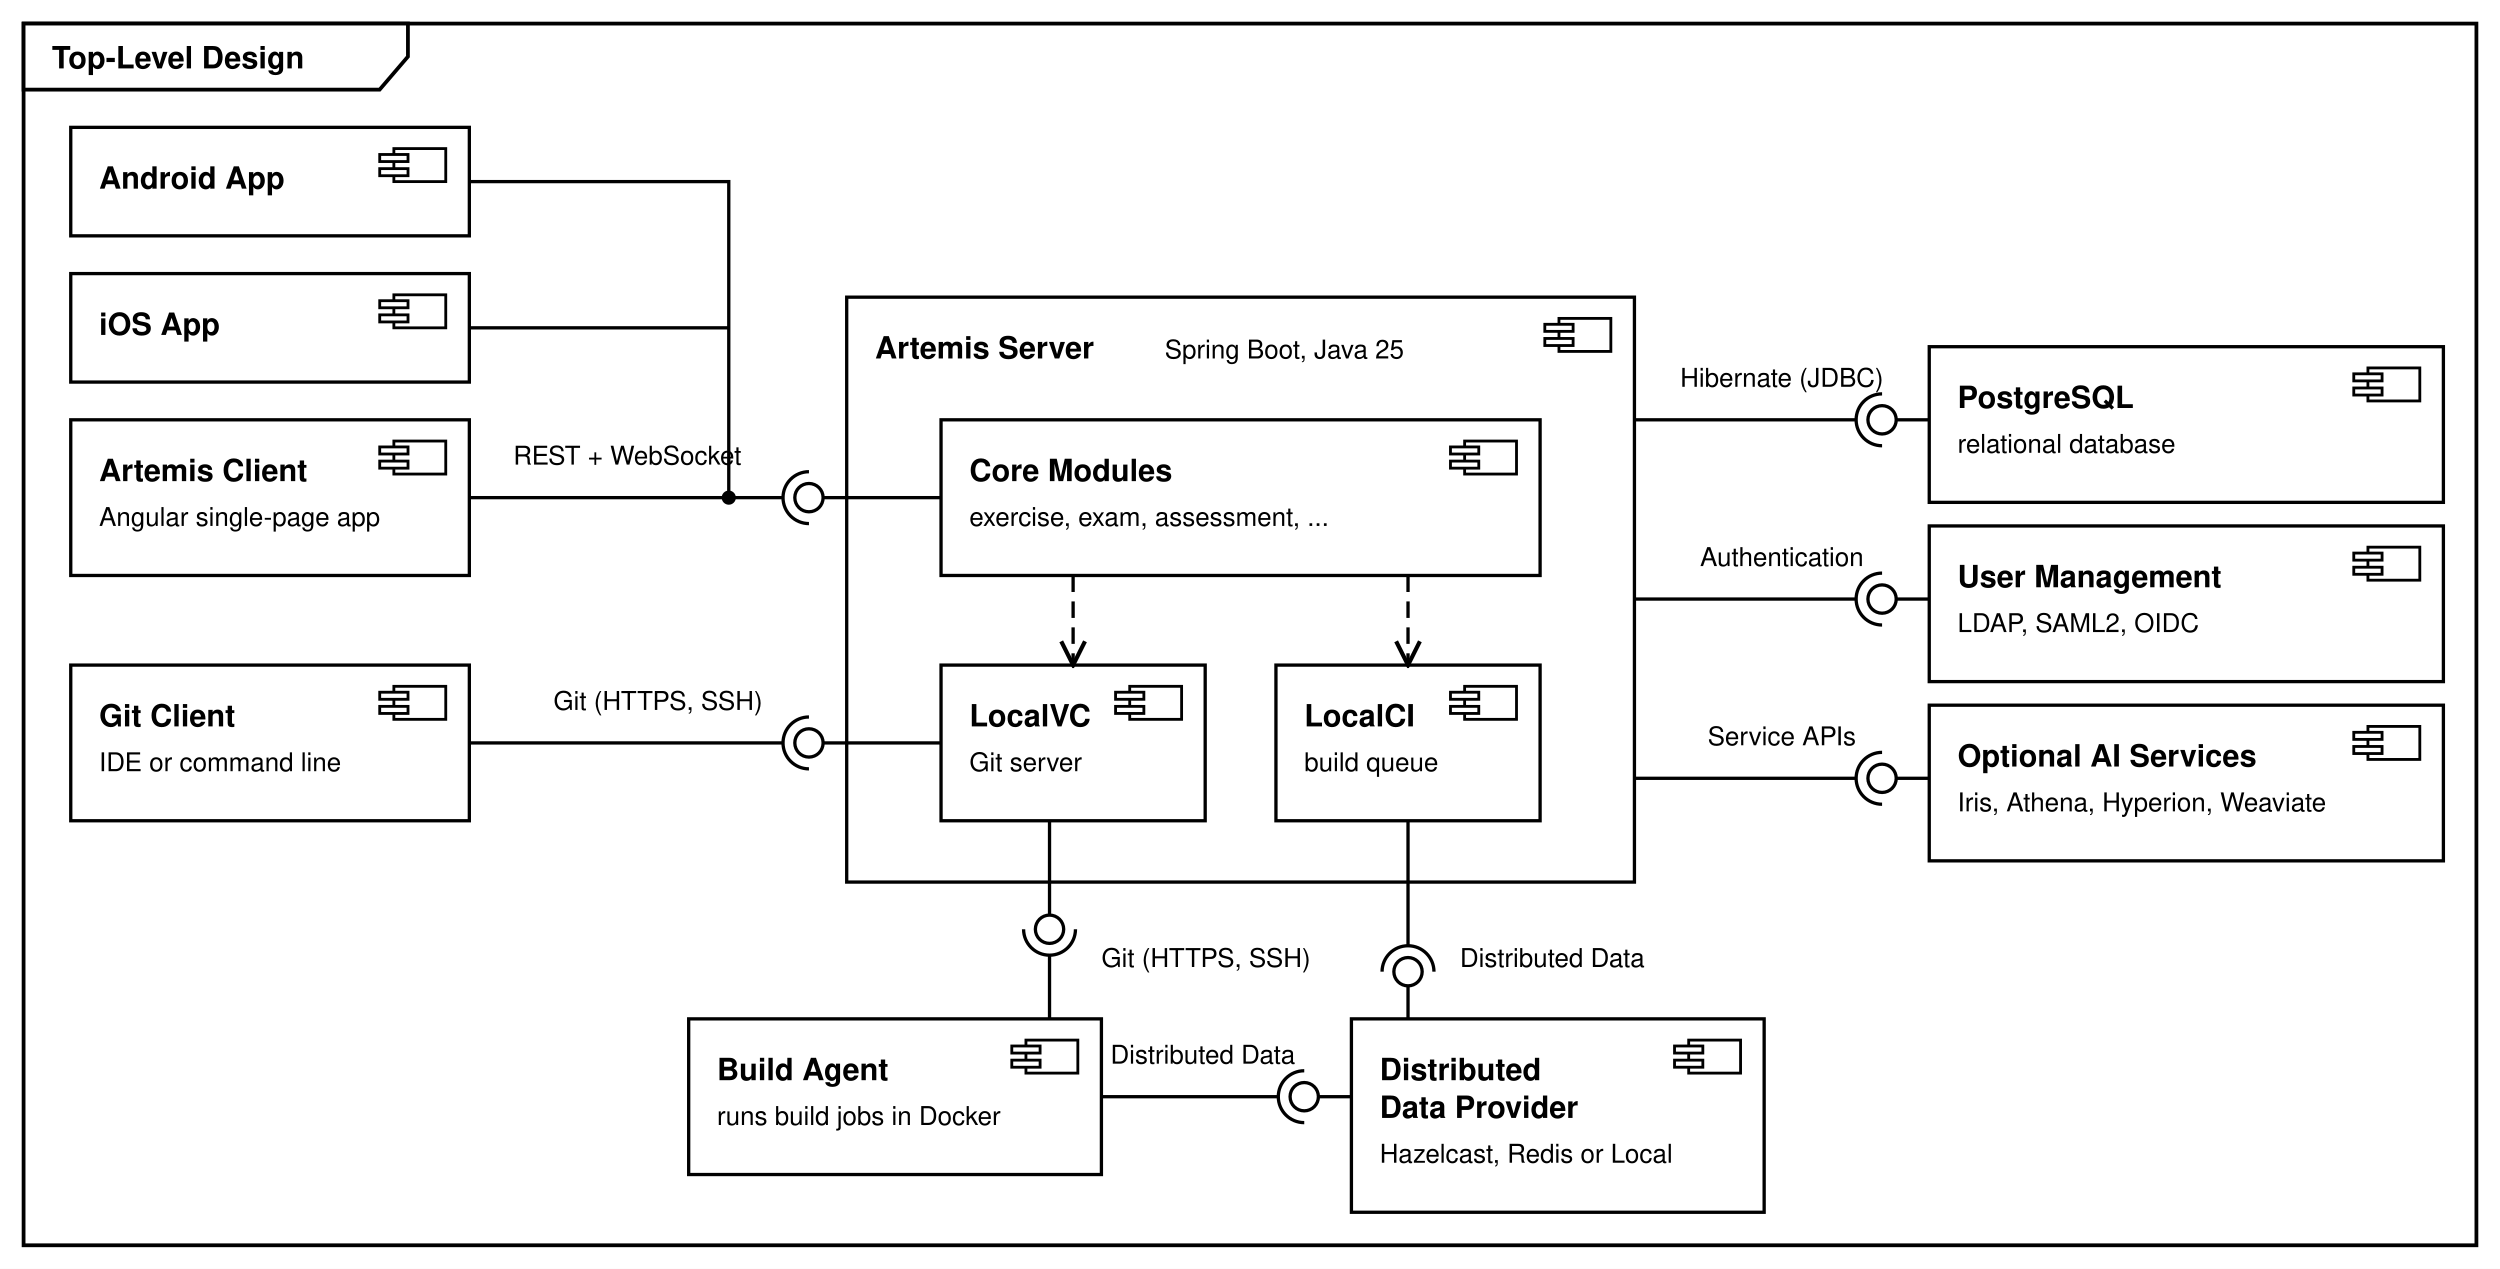
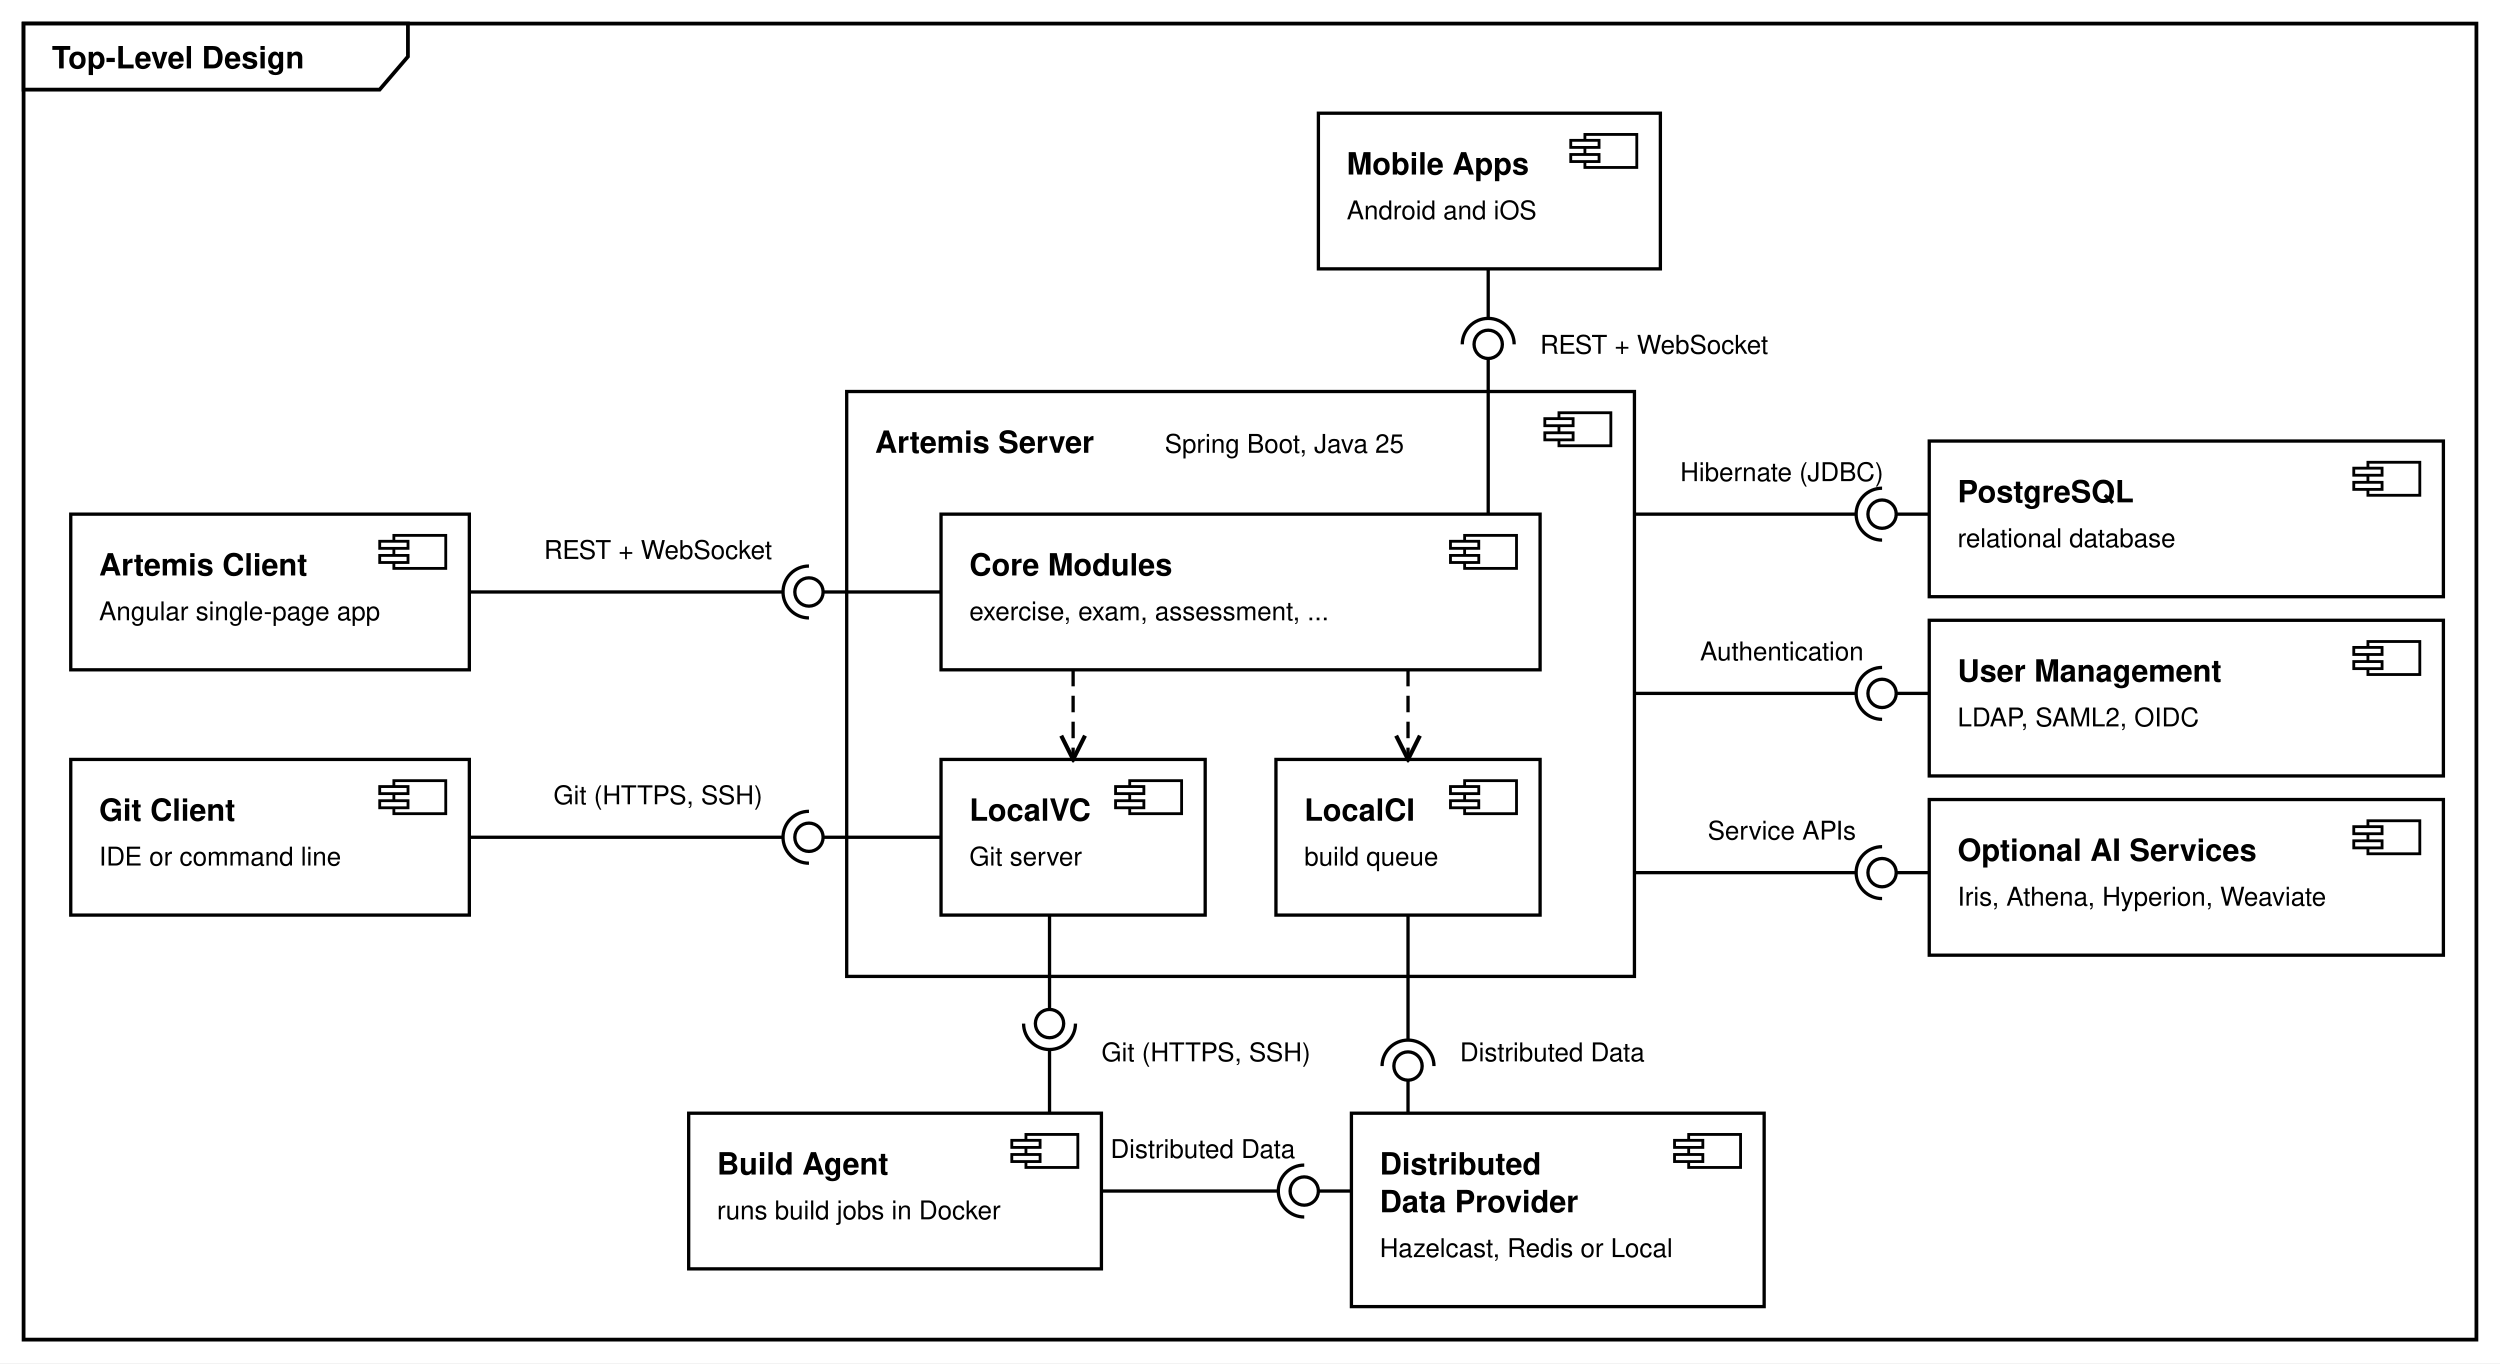
- <svg xmlns="http://www.w3.org/2000/svg" viewBox="0 0 1060 538" width="1060" height="538" font-family="Helvetica, Arial, sans-serif" role="img" aria-labelledby="t d">
+ <svg xmlns="http://www.w3.org/2000/svg" viewBox="0 0 1060 578" width="1060" height="578" font-family="Helvetica, Arial, sans-serif" role="img" aria-labelledby="t d">
  <defs>
    <marker id="open" viewBox="0 0 10 10" refX="9" refY="5" markerWidth="9" markerHeight="9" orient="auto">
      <path d="M1 1 L9 5 L1 9" fill="none" stroke="#000000" stroke-width="1.4" />
    </marker>
  </defs>
-   <rect width="1060" height="538" fill="#ffffff" />
-   <rect x="10" y="10" width="1040" height="518" fill="#ffffff" stroke="#000000" stroke-width="1.6" />
+   <rect width="1060" height="578" fill="#ffffff" />
+   <rect x="10" y="10" width="1040" height="558" fill="#ffffff" stroke="#000000" stroke-width="1.6" />
  <polygon points="10,10 172.96,10 172.96,24 160.96,38 10,38" fill="#ffffff" stroke="#000000" stroke-width="1.6" />
  <text x="22" y="29" font-size="13" font-weight="700" text-anchor="start" fill="#000000">Top-Level Design</text>
-   <rect x="359" y="126" width="334" height="248" fill="#ffffff" stroke="#000000" stroke-width="1.4" />
-   <rect x="661" y="135" width="22" height="14" fill="#ffffff" stroke="#000000" stroke-width="1.2" />
-   <rect x="655" y="137.5" width="12" height="3" fill="#ffffff" stroke="#000000" stroke-width="1.2" />
-   <rect x="655" y="143.5" width="12" height="3" fill="#ffffff" stroke="#000000" stroke-width="1.2" />
-   <text x="371" y="152" font-size="13" font-weight="700" text-anchor="start" fill="#000000">Artemis Server</text>
-   <text x="493.84" y="152" font-size="11" font-weight="400" text-anchor="start" fill="#000000">Spring Boot, Java 25</text>
-   <rect x="399" y="178" width="254" height="66" fill="#ffffff" stroke="#000000" stroke-width="1.4" />
-   <rect x="621" y="187" width="22" height="14" fill="#ffffff" stroke="#000000" stroke-width="1.2" />
-   <rect x="615" y="189.5" width="12" height="3" fill="#ffffff" stroke="#000000" stroke-width="1.2" />
-   <rect x="615" y="195.5" width="12" height="3" fill="#ffffff" stroke="#000000" stroke-width="1.2" />
-   <text x="411" y="204" font-size="13" font-weight="700" text-anchor="start" fill="#000000">Core Modules</text>
-   <text x="411" y="223" font-size="11" font-weight="400" text-anchor="start" fill="#000000">exercise, exam, assessment, ...</text>
-   <rect x="399" y="282" width="112" height="66" fill="#ffffff" stroke="#000000" stroke-width="1.4" />
-   <rect x="479" y="291" width="22" height="14" fill="#ffffff" stroke="#000000" stroke-width="1.2" />
-   <rect x="473" y="293.5" width="12" height="3" fill="#ffffff" stroke="#000000" stroke-width="1.2" />
-   <rect x="473" y="299.5" width="12" height="3" fill="#ffffff" stroke="#000000" stroke-width="1.2" />
-   <text x="411" y="308" font-size="13" font-weight="700" text-anchor="start" fill="#000000">LocalVC</text>
-   <text x="411" y="327" font-size="11" font-weight="400" text-anchor="start" fill="#000000">Git server</text>
-   <rect x="541" y="282" width="112" height="66" fill="#ffffff" stroke="#000000" stroke-width="1.4" />
-   <rect x="621" y="291" width="22" height="14" fill="#ffffff" stroke="#000000" stroke-width="1.2" />
-   <rect x="615" y="293.5" width="12" height="3" fill="#ffffff" stroke="#000000" stroke-width="1.2" />
-   <rect x="615" y="299.5" width="12" height="3" fill="#ffffff" stroke="#000000" stroke-width="1.2" />
-   <text x="553" y="308" font-size="13" font-weight="700" text-anchor="start" fill="#000000">LocalCI</text>
-   <text x="553" y="327" font-size="11" font-weight="400" text-anchor="start" fill="#000000">build queue</text>
-   <polyline points="455,244 455,282" fill="none" stroke="#000000" stroke-width="1.4" stroke-dasharray="7 4" marker-end="url(#open)" />
-   <polyline points="597,244 597,282" fill="none" stroke="#000000" stroke-width="1.4" stroke-dasharray="7 4" marker-end="url(#open)" />
-   <rect x="30" y="178" width="169" height="66" fill="#ffffff" stroke="#000000" stroke-width="1.4" />
-   <rect x="167" y="187" width="22" height="14" fill="#ffffff" stroke="#000000" stroke-width="1.2" />
-   <rect x="161" y="189.5" width="12" height="3" fill="#ffffff" stroke="#000000" stroke-width="1.2" />
-   <rect x="161" y="195.5" width="12" height="3" fill="#ffffff" stroke="#000000" stroke-width="1.2" />
-   <text x="42" y="204" font-size="13" font-weight="700" text-anchor="start" fill="#000000">Artemis Client</text>
-   <text x="42" y="223" font-size="11" font-weight="400" text-anchor="start" fill="#000000">Angular single-page app</text>
-   <rect x="30" y="116" width="169" height="46" fill="#ffffff" stroke="#000000" stroke-width="1.4" />
-   <rect x="167" y="125" width="22" height="14" fill="#ffffff" stroke="#000000" stroke-width="1.2" />
-   <rect x="161" y="127.5" width="12" height="3" fill="#ffffff" stroke="#000000" stroke-width="1.2" />
-   <rect x="161" y="133.5" width="12" height="3" fill="#ffffff" stroke="#000000" stroke-width="1.2" />
-   <text x="42" y="142" font-size="13" font-weight="700" text-anchor="start" fill="#000000">iOS App</text>
-   <rect x="30" y="54" width="169" height="46" fill="#ffffff" stroke="#000000" stroke-width="1.4" />
-   <rect x="167" y="63" width="22" height="14" fill="#ffffff" stroke="#000000" stroke-width="1.2" />
-   <rect x="161" y="65.5" width="12" height="3" fill="#ffffff" stroke="#000000" stroke-width="1.2" />
-   <rect x="161" y="71.5" width="12" height="3" fill="#ffffff" stroke="#000000" stroke-width="1.2" />
-   <text x="42" y="80" font-size="13" font-weight="700" text-anchor="start" fill="#000000">Android App</text>
-   <polyline points="199,77 309,77 309,211" fill="none" stroke="#000000" stroke-width="1.4" />
-   <polyline points="199,139 309,139" fill="none" stroke="#000000" stroke-width="1.4" />
-   <circle cx="309" cy="211" r="3" fill="#000000" />
-   <line x1="399" y1="211" x2="349.0" y2="211.0" stroke="#000000" stroke-width="1.4" />
-   <circle cx="343.0" cy="211.0" r="6" fill="#ffffff" stroke="#000000" stroke-width="1.4" />
-   <path d="M 343.0 200.0 A 11 11 0 0 0 343.0 222.0" fill="none" stroke="#000000" stroke-width="1.4" />
-   <polyline points="332.0,211.0 199,211" fill="none" stroke="#000000" stroke-width="1.4" />
-   <text x="266" y="197" font-size="11" font-weight="400" text-anchor="middle" fill="#000000">REST + WebSocket</text>
-   <rect x="30" y="282" width="169" height="66" fill="#ffffff" stroke="#000000" stroke-width="1.4" />
-   <rect x="167" y="291" width="22" height="14" fill="#ffffff" stroke="#000000" stroke-width="1.2" />
-   <rect x="161" y="293.5" width="12" height="3" fill="#ffffff" stroke="#000000" stroke-width="1.2" />
-   <rect x="161" y="299.5" width="12" height="3" fill="#ffffff" stroke="#000000" stroke-width="1.2" />
-   <text x="42" y="308" font-size="13" font-weight="700" text-anchor="start" fill="#000000">Git Client</text>
-   <text x="42" y="327" font-size="11" font-weight="400" text-anchor="start" fill="#000000">IDE or command line</text>
-   <line x1="399" y1="315" x2="349.0" y2="315.0" stroke="#000000" stroke-width="1.4" />
-   <circle cx="343.0" cy="315.0" r="6" fill="#ffffff" stroke="#000000" stroke-width="1.4" />
-   <path d="M 343.0 304.0 A 11 11 0 0 0 343.0 326.0" fill="none" stroke="#000000" stroke-width="1.4" />
-   <polyline points="332.0,315.0 199,315" fill="none" stroke="#000000" stroke-width="1.4" />
-   <text x="279.0" y="301" font-size="11" font-weight="400" text-anchor="middle" fill="#000000">Git (HTTPS, SSH)</text>
-   <rect x="818" y="147" width="218" height="66" fill="#ffffff" stroke="#000000" stroke-width="1.4" />
-   <rect x="1004" y="156" width="22" height="14" fill="#ffffff" stroke="#000000" stroke-width="1.2" />
-   <rect x="998" y="158.5" width="12" height="3" fill="#ffffff" stroke="#000000" stroke-width="1.2" />
-   <rect x="998" y="164.5" width="12" height="3" fill="#ffffff" stroke="#000000" stroke-width="1.2" />
-   <text x="830" y="173" font-size="13" font-weight="700" text-anchor="start" fill="#000000">PostgreSQL</text>
-   <text x="830" y="192" font-size="11" font-weight="400" text-anchor="start" fill="#000000">relational database</text>
-   <line x1="818" y1="178" x2="804.0" y2="178.0" stroke="#000000" stroke-width="1.4" />
-   <circle cx="798.0" cy="178.0" r="6" fill="#ffffff" stroke="#000000" stroke-width="1.4" />
-   <path d="M 798.0 167.0 A 11 11 0 0 0 798.0 189.0" fill="none" stroke="#000000" stroke-width="1.4" />
-   <polyline points="787.0,178.0 693,178" fill="none" stroke="#000000" stroke-width="1.4" />
-   <text x="755.5" y="164" font-size="11" font-weight="400" text-anchor="middle" fill="#000000">Hibernate (JDBC)</text>
-   <rect x="818" y="223" width="218" height="66" fill="#ffffff" stroke="#000000" stroke-width="1.4" />
-   <rect x="1004" y="232" width="22" height="14" fill="#ffffff" stroke="#000000" stroke-width="1.2" />
-   <rect x="998" y="234.5" width="12" height="3" fill="#ffffff" stroke="#000000" stroke-width="1.2" />
-   <rect x="998" y="240.5" width="12" height="3" fill="#ffffff" stroke="#000000" stroke-width="1.2" />
-   <text x="830" y="249" font-size="13" font-weight="700" text-anchor="start" fill="#000000">User Management</text>
-   <text x="830" y="268" font-size="11" font-weight="400" text-anchor="start" fill="#000000">LDAP, SAML2, OIDC</text>
-   <line x1="818" y1="254" x2="804.0" y2="254.0" stroke="#000000" stroke-width="1.4" />
-   <circle cx="798.0" cy="254.0" r="6" fill="#ffffff" stroke="#000000" stroke-width="1.4" />
-   <path d="M 798.0 243.0 A 11 11 0 0 0 798.0 265.0" fill="none" stroke="#000000" stroke-width="1.4" />
-   <polyline points="787.0,254.0 693,254" fill="none" stroke="#000000" stroke-width="1.4" />
-   <text x="755.5" y="240" font-size="11" font-weight="400" text-anchor="middle" fill="#000000">Authentication</text>
-   <rect x="818" y="299" width="218" height="66" fill="#ffffff" stroke="#000000" stroke-width="1.4" />
-   <rect x="1004" y="308" width="22" height="14" fill="#ffffff" stroke="#000000" stroke-width="1.2" />
-   <rect x="998" y="310.5" width="12" height="3" fill="#ffffff" stroke="#000000" stroke-width="1.2" />
-   <rect x="998" y="316.5" width="12" height="3" fill="#ffffff" stroke="#000000" stroke-width="1.2" />
-   <text x="830" y="325" font-size="13" font-weight="700" text-anchor="start" fill="#000000">Optional AI Services</text>
-   <text x="830" y="344" font-size="11" font-weight="400" text-anchor="start" fill="#000000">Iris, Athena, Hyperion, Weaviate</text>
-   <line x1="818" y1="330" x2="804.0" y2="330.0" stroke="#000000" stroke-width="1.4" />
-   <circle cx="798.0" cy="330.0" r="6" fill="#ffffff" stroke="#000000" stroke-width="1.4" />
-   <path d="M 798.0 319.0 A 11 11 0 0 0 798.0 341.0" fill="none" stroke="#000000" stroke-width="1.4" />
-   <polyline points="787.0,330.0 693,330" fill="none" stroke="#000000" stroke-width="1.4" />
-   <text x="755.5" y="316" font-size="11" font-weight="400" text-anchor="middle" fill="#000000">Service APIs</text>
-   <rect x="292" y="432" width="175" height="66" fill="#ffffff" stroke="#000000" stroke-width="1.4" />
-   <rect x="435" y="441" width="22" height="14" fill="#ffffff" stroke="#000000" stroke-width="1.2" />
-   <rect x="429" y="443.5" width="12" height="3" fill="#ffffff" stroke="#000000" stroke-width="1.2" />
-   <rect x="429" y="449.5" width="12" height="3" fill="#ffffff" stroke="#000000" stroke-width="1.2" />
-   <text x="304" y="458" font-size="13" font-weight="700" text-anchor="start" fill="#000000">Build Agent</text>
-   <text x="304" y="477" font-size="11" font-weight="400" text-anchor="start" fill="#000000">runs build jobs in Docker</text>
-   <rect x="573" y="432" width="175" height="82" fill="#ffffff" stroke="#000000" stroke-width="1.4" />
-   <rect x="716" y="441" width="22" height="14" fill="#ffffff" stroke="#000000" stroke-width="1.2" />
-   <rect x="710" y="443.5" width="12" height="3" fill="#ffffff" stroke="#000000" stroke-width="1.2" />
-   <rect x="710" y="449.5" width="12" height="3" fill="#ffffff" stroke="#000000" stroke-width="1.2" />
-   <text x="585" y="458" font-size="13" font-weight="700" text-anchor="start" fill="#000000">Distributed</text>
-   <text x="585" y="474" font-size="13" font-weight="700" text-anchor="start" fill="#000000">Data Provider</text>
-   <text x="585" y="493" font-size="11" font-weight="400" text-anchor="start" fill="#000000">Hazelcast, Redis or Local</text>
-   <line x1="445" y1="348" x2="445.0" y2="388.0" stroke="#000000" stroke-width="1.4" />
-   <circle cx="445.0" cy="394.0" r="6" fill="#ffffff" stroke="#000000" stroke-width="1.4" />
-   <path d="M 434.0 394.0 A 11 11 0 0 0 456.0 394.0" fill="none" stroke="#000000" stroke-width="1.4" />
-   <polyline points="445.0,405.0 445,432" fill="none" stroke="#000000" stroke-width="1.4" />
-   <text x="467" y="410" font-size="11" font-weight="400" text-anchor="start" fill="#000000">Git (HTTPS, SSH)</text>
-   <line x1="597" y1="432" x2="597.0" y2="418.0" stroke="#000000" stroke-width="1.4" />
-   <circle cx="597.0" cy="412.0" r="6" fill="#ffffff" stroke="#000000" stroke-width="1.4" />
-   <path d="M 608.0 412.0 A 11 11 0 0 0 586.0 412.0" fill="none" stroke="#000000" stroke-width="1.4" />
-   <polyline points="597.0,401.0 597,348" fill="none" stroke="#000000" stroke-width="1.4" />
-   <text x="619" y="410" font-size="11" font-weight="400" text-anchor="start" fill="#000000">Distributed Data</text>
-   <line x1="573" y1="465" x2="559.0" y2="465.0" stroke="#000000" stroke-width="1.4" />
-   <circle cx="553.0" cy="465.0" r="6" fill="#ffffff" stroke="#000000" stroke-width="1.4" />
-   <path d="M 553.0 454.0 A 11 11 0 0 0 553.0 476.0" fill="none" stroke="#000000" stroke-width="1.4" />
-   <polyline points="542.0,465.0 467,465" fill="none" stroke="#000000" stroke-width="1.4" />
-   <text x="510.0" y="451" font-size="11" font-weight="400" text-anchor="middle" fill="#000000">Distributed Data</text>
+   <rect x="359" y="166" width="334" height="248" fill="#ffffff" stroke="#000000" stroke-width="1.4" />
+   <rect x="661" y="175" width="22" height="14" fill="#ffffff" stroke="#000000" stroke-width="1.2" />
+   <rect x="655" y="177.5" width="12" height="3" fill="#ffffff" stroke="#000000" stroke-width="1.2" />
+   <rect x="655" y="183.5" width="12" height="3" fill="#ffffff" stroke="#000000" stroke-width="1.2" />
+   <text x="371" y="192" font-size="13" font-weight="700" text-anchor="start" fill="#000000">Artemis Server</text>
+   <text x="493.84" y="192" font-size="11" font-weight="400" text-anchor="start" fill="#000000">Spring Boot, Java 25</text>
+   <rect x="399" y="218" width="254" height="66" fill="#ffffff" stroke="#000000" stroke-width="1.4" />
+   <rect x="621" y="227" width="22" height="14" fill="#ffffff" stroke="#000000" stroke-width="1.2" />
+   <rect x="615" y="229.5" width="12" height="3" fill="#ffffff" stroke="#000000" stroke-width="1.2" />
+   <rect x="615" y="235.5" width="12" height="3" fill="#ffffff" stroke="#000000" stroke-width="1.2" />
+   <text x="411" y="244" font-size="13" font-weight="700" text-anchor="start" fill="#000000">Core Modules</text>
+   <text x="411" y="263" font-size="11" font-weight="400" text-anchor="start" fill="#000000">exercise, exam, assessment, ...</text>
+   <rect x="399" y="322" width="112" height="66" fill="#ffffff" stroke="#000000" stroke-width="1.4" />
+   <rect x="479" y="331" width="22" height="14" fill="#ffffff" stroke="#000000" stroke-width="1.2" />
+   <rect x="473" y="333.5" width="12" height="3" fill="#ffffff" stroke="#000000" stroke-width="1.2" />
+   <rect x="473" y="339.5" width="12" height="3" fill="#ffffff" stroke="#000000" stroke-width="1.2" />
+   <text x="411" y="348" font-size="13" font-weight="700" text-anchor="start" fill="#000000">LocalVC</text>
+   <text x="411" y="367" font-size="11" font-weight="400" text-anchor="start" fill="#000000">Git server</text>
+   <rect x="541" y="322" width="112" height="66" fill="#ffffff" stroke="#000000" stroke-width="1.4" />
+   <rect x="621" y="331" width="22" height="14" fill="#ffffff" stroke="#000000" stroke-width="1.2" />
+   <rect x="615" y="333.5" width="12" height="3" fill="#ffffff" stroke="#000000" stroke-width="1.2" />
+   <rect x="615" y="339.5" width="12" height="3" fill="#ffffff" stroke="#000000" stroke-width="1.2" />
+   <text x="553" y="348" font-size="13" font-weight="700" text-anchor="start" fill="#000000">LocalCI</text>
+   <text x="553" y="367" font-size="11" font-weight="400" text-anchor="start" fill="#000000">build queue</text>
+   <polyline points="455,284 455,322" fill="none" stroke="#000000" stroke-width="1.4" stroke-dasharray="7 4" marker-end="url(#open)" />
+   <polyline points="597,284 597,322" fill="none" stroke="#000000" stroke-width="1.4" stroke-dasharray="7 4" marker-end="url(#open)" />
+   <rect x="30" y="218" width="169" height="66" fill="#ffffff" stroke="#000000" stroke-width="1.4" />
+   <rect x="167" y="227" width="22" height="14" fill="#ffffff" stroke="#000000" stroke-width="1.2" />
+   <rect x="161" y="229.5" width="12" height="3" fill="#ffffff" stroke="#000000" stroke-width="1.2" />
+   <rect x="161" y="235.5" width="12" height="3" fill="#ffffff" stroke="#000000" stroke-width="1.2" />
+   <text x="42" y="244" font-size="13" font-weight="700" text-anchor="start" fill="#000000">Artemis Client</text>
+   <text x="42" y="263" font-size="11" font-weight="400" text-anchor="start" fill="#000000">Angular single-page app</text>
+   <rect x="559" y="48" width="145" height="66" fill="#ffffff" stroke="#000000" stroke-width="1.4" />
+   <rect x="672" y="57" width="22" height="14" fill="#ffffff" stroke="#000000" stroke-width="1.2" />
+   <rect x="666" y="59.5" width="12" height="3" fill="#ffffff" stroke="#000000" stroke-width="1.2" />
+   <rect x="666" y="65.5" width="12" height="3" fill="#ffffff" stroke="#000000" stroke-width="1.2" />
+   <text x="571" y="74" font-size="13" font-weight="700" text-anchor="start" fill="#000000">Mobile Apps</text>
+   <text x="571" y="93" font-size="11" font-weight="400" text-anchor="start" fill="#000000">Android and iOS</text>
+   <line x1="631" y1="218" x2="631.0" y2="152.0" stroke="#000000" stroke-width="1.4" />
+   <circle cx="631.0" cy="146.0" r="6" fill="#ffffff" stroke="#000000" stroke-width="1.4" />
+   <path d="M 642.0 146.0 A 11 11 0 0 0 620.0 146.0" fill="none" stroke="#000000" stroke-width="1.4" />
+   <polyline points="631.0,135.0 631,114" fill="none" stroke="#000000" stroke-width="1.4" />
+   <text x="653" y="150" font-size="11" font-weight="400" text-anchor="start" fill="#000000">REST + WebSocket</text>
+   <line x1="399" y1="251" x2="349.0" y2="251.0" stroke="#000000" stroke-width="1.4" />
+   <circle cx="343.0" cy="251.0" r="6" fill="#ffffff" stroke="#000000" stroke-width="1.4" />
+   <path d="M 343.0 240.0 A 11 11 0 0 0 343.0 262.0" fill="none" stroke="#000000" stroke-width="1.4" />
+   <polyline points="332.0,251.0 199,251" fill="none" stroke="#000000" stroke-width="1.4" />
+   <text x="279.0" y="237" font-size="11" font-weight="400" text-anchor="middle" fill="#000000">REST + WebSocket</text>
+   <rect x="30" y="322" width="169" height="66" fill="#ffffff" stroke="#000000" stroke-width="1.4" />
+   <rect x="167" y="331" width="22" height="14" fill="#ffffff" stroke="#000000" stroke-width="1.2" />
+   <rect x="161" y="333.5" width="12" height="3" fill="#ffffff" stroke="#000000" stroke-width="1.2" />
+   <rect x="161" y="339.5" width="12" height="3" fill="#ffffff" stroke="#000000" stroke-width="1.2" />
+   <text x="42" y="348" font-size="13" font-weight="700" text-anchor="start" fill="#000000">Git Client</text>
+   <text x="42" y="367" font-size="11" font-weight="400" text-anchor="start" fill="#000000">IDE or command line</text>
+   <line x1="399" y1="355" x2="349.0" y2="355.0" stroke="#000000" stroke-width="1.4" />
+   <circle cx="343.0" cy="355.0" r="6" fill="#ffffff" stroke="#000000" stroke-width="1.4" />
+   <path d="M 343.0 344.0 A 11 11 0 0 0 343.0 366.0" fill="none" stroke="#000000" stroke-width="1.4" />
+   <polyline points="332.0,355.0 199,355" fill="none" stroke="#000000" stroke-width="1.4" />
+   <text x="279.0" y="341" font-size="11" font-weight="400" text-anchor="middle" fill="#000000">Git (HTTPS, SSH)</text>
+   <rect x="818" y="187" width="218" height="66" fill="#ffffff" stroke="#000000" stroke-width="1.4" />
+   <rect x="1004" y="196" width="22" height="14" fill="#ffffff" stroke="#000000" stroke-width="1.2" />
+   <rect x="998" y="198.5" width="12" height="3" fill="#ffffff" stroke="#000000" stroke-width="1.2" />
+   <rect x="998" y="204.5" width="12" height="3" fill="#ffffff" stroke="#000000" stroke-width="1.2" />
+   <text x="830" y="213" font-size="13" font-weight="700" text-anchor="start" fill="#000000">PostgreSQL</text>
+   <text x="830" y="232" font-size="11" font-weight="400" text-anchor="start" fill="#000000">relational database</text>
+   <line x1="818" y1="218" x2="804.0" y2="218.0" stroke="#000000" stroke-width="1.4" />
+   <circle cx="798.0" cy="218.0" r="6" fill="#ffffff" stroke="#000000" stroke-width="1.4" />
+   <path d="M 798.0 207.0 A 11 11 0 0 0 798.0 229.0" fill="none" stroke="#000000" stroke-width="1.4" />
+   <polyline points="787.0,218.0 693,218" fill="none" stroke="#000000" stroke-width="1.4" />
+   <text x="755.5" y="204" font-size="11" font-weight="400" text-anchor="middle" fill="#000000">Hibernate (JDBC)</text>
+   <rect x="818" y="263" width="218" height="66" fill="#ffffff" stroke="#000000" stroke-width="1.4" />
+   <rect x="1004" y="272" width="22" height="14" fill="#ffffff" stroke="#000000" stroke-width="1.2" />
+   <rect x="998" y="274.5" width="12" height="3" fill="#ffffff" stroke="#000000" stroke-width="1.2" />
+   <rect x="998" y="280.5" width="12" height="3" fill="#ffffff" stroke="#000000" stroke-width="1.2" />
+   <text x="830" y="289" font-size="13" font-weight="700" text-anchor="start" fill="#000000">User Management</text>
+   <text x="830" y="308" font-size="11" font-weight="400" text-anchor="start" fill="#000000">LDAP, SAML2, OIDC</text>
+   <line x1="818" y1="294" x2="804.0" y2="294.0" stroke="#000000" stroke-width="1.4" />
+   <circle cx="798.0" cy="294.0" r="6" fill="#ffffff" stroke="#000000" stroke-width="1.4" />
+   <path d="M 798.0 283.0 A 11 11 0 0 0 798.0 305.0" fill="none" stroke="#000000" stroke-width="1.4" />
+   <polyline points="787.0,294.0 693,294" fill="none" stroke="#000000" stroke-width="1.4" />
+   <text x="755.5" y="280" font-size="11" font-weight="400" text-anchor="middle" fill="#000000">Authentication</text>
+   <rect x="818" y="339" width="218" height="66" fill="#ffffff" stroke="#000000" stroke-width="1.4" />
+   <rect x="1004" y="348" width="22" height="14" fill="#ffffff" stroke="#000000" stroke-width="1.2" />
+   <rect x="998" y="350.5" width="12" height="3" fill="#ffffff" stroke="#000000" stroke-width="1.2" />
+   <rect x="998" y="356.5" width="12" height="3" fill="#ffffff" stroke="#000000" stroke-width="1.2" />
+   <text x="830" y="365" font-size="13" font-weight="700" text-anchor="start" fill="#000000">Optional AI Services</text>
+   <text x="830" y="384" font-size="11" font-weight="400" text-anchor="start" fill="#000000">Iris, Athena, Hyperion, Weaviate</text>
+   <line x1="818" y1="370" x2="804.0" y2="370.0" stroke="#000000" stroke-width="1.4" />
+   <circle cx="798.0" cy="370.0" r="6" fill="#ffffff" stroke="#000000" stroke-width="1.4" />
+   <path d="M 798.0 359.0 A 11 11 0 0 0 798.0 381.0" fill="none" stroke="#000000" stroke-width="1.4" />
+   <polyline points="787.0,370.0 693,370" fill="none" stroke="#000000" stroke-width="1.4" />
+   <text x="755.5" y="356" font-size="11" font-weight="400" text-anchor="middle" fill="#000000">Service APIs</text>
+   <rect x="292" y="472" width="175" height="66" fill="#ffffff" stroke="#000000" stroke-width="1.4" />
+   <rect x="435" y="481" width="22" height="14" fill="#ffffff" stroke="#000000" stroke-width="1.2" />
+   <rect x="429" y="483.5" width="12" height="3" fill="#ffffff" stroke="#000000" stroke-width="1.2" />
+   <rect x="429" y="489.5" width="12" height="3" fill="#ffffff" stroke="#000000" stroke-width="1.2" />
+   <text x="304" y="498" font-size="13" font-weight="700" text-anchor="start" fill="#000000">Build Agent</text>
+   <text x="304" y="517" font-size="11" font-weight="400" text-anchor="start" fill="#000000">runs build jobs in Docker</text>
+   <rect x="573" y="472" width="175" height="82" fill="#ffffff" stroke="#000000" stroke-width="1.4" />
+   <rect x="716" y="481" width="22" height="14" fill="#ffffff" stroke="#000000" stroke-width="1.2" />
+   <rect x="710" y="483.5" width="12" height="3" fill="#ffffff" stroke="#000000" stroke-width="1.2" />
+   <rect x="710" y="489.5" width="12" height="3" fill="#ffffff" stroke="#000000" stroke-width="1.2" />
+   <text x="585" y="498" font-size="13" font-weight="700" text-anchor="start" fill="#000000">Distributed</text>
+   <text x="585" y="514" font-size="13" font-weight="700" text-anchor="start" fill="#000000">Data Provider</text>
+   <text x="585" y="533" font-size="11" font-weight="400" text-anchor="start" fill="#000000">Hazelcast, Redis or Local</text>
+   <line x1="445" y1="388" x2="445.0" y2="428.0" stroke="#000000" stroke-width="1.4" />
+   <circle cx="445.0" cy="434.0" r="6" fill="#ffffff" stroke="#000000" stroke-width="1.4" />
+   <path d="M 434.0 434.0 A 11 11 0 0 0 456.0 434.0" fill="none" stroke="#000000" stroke-width="1.4" />
+   <polyline points="445.0,445.0 445,472" fill="none" stroke="#000000" stroke-width="1.4" />
+   <text x="467" y="450" font-size="11" font-weight="400" text-anchor="start" fill="#000000">Git (HTTPS, SSH)</text>
+   <line x1="597" y1="472" x2="597.0" y2="458.0" stroke="#000000" stroke-width="1.4" />
+   <circle cx="597.0" cy="452.0" r="6" fill="#ffffff" stroke="#000000" stroke-width="1.4" />
+   <path d="M 608.0 452.0 A 11 11 0 0 0 586.0 452.0" fill="none" stroke="#000000" stroke-width="1.4" />
+   <polyline points="597.0,441.0 597,388" fill="none" stroke="#000000" stroke-width="1.4" />
+   <text x="619" y="450" font-size="11" font-weight="400" text-anchor="start" fill="#000000">Distributed Data</text>
+   <line x1="573" y1="505" x2="559.0" y2="505.0" stroke="#000000" stroke-width="1.4" />
+   <circle cx="553.0" cy="505.0" r="6" fill="#ffffff" stroke="#000000" stroke-width="1.4" />
+   <path d="M 553.0 494.0 A 11 11 0 0 0 553.0 516.0" fill="none" stroke="#000000" stroke-width="1.4" />
+   <polyline points="542.0,505.0 467,505" fill="none" stroke="#000000" stroke-width="1.4" />
+   <text x="510.0" y="491" font-size="11" font-weight="400" text-anchor="middle" fill="#000000">Distributed Data</text>
</svg>
